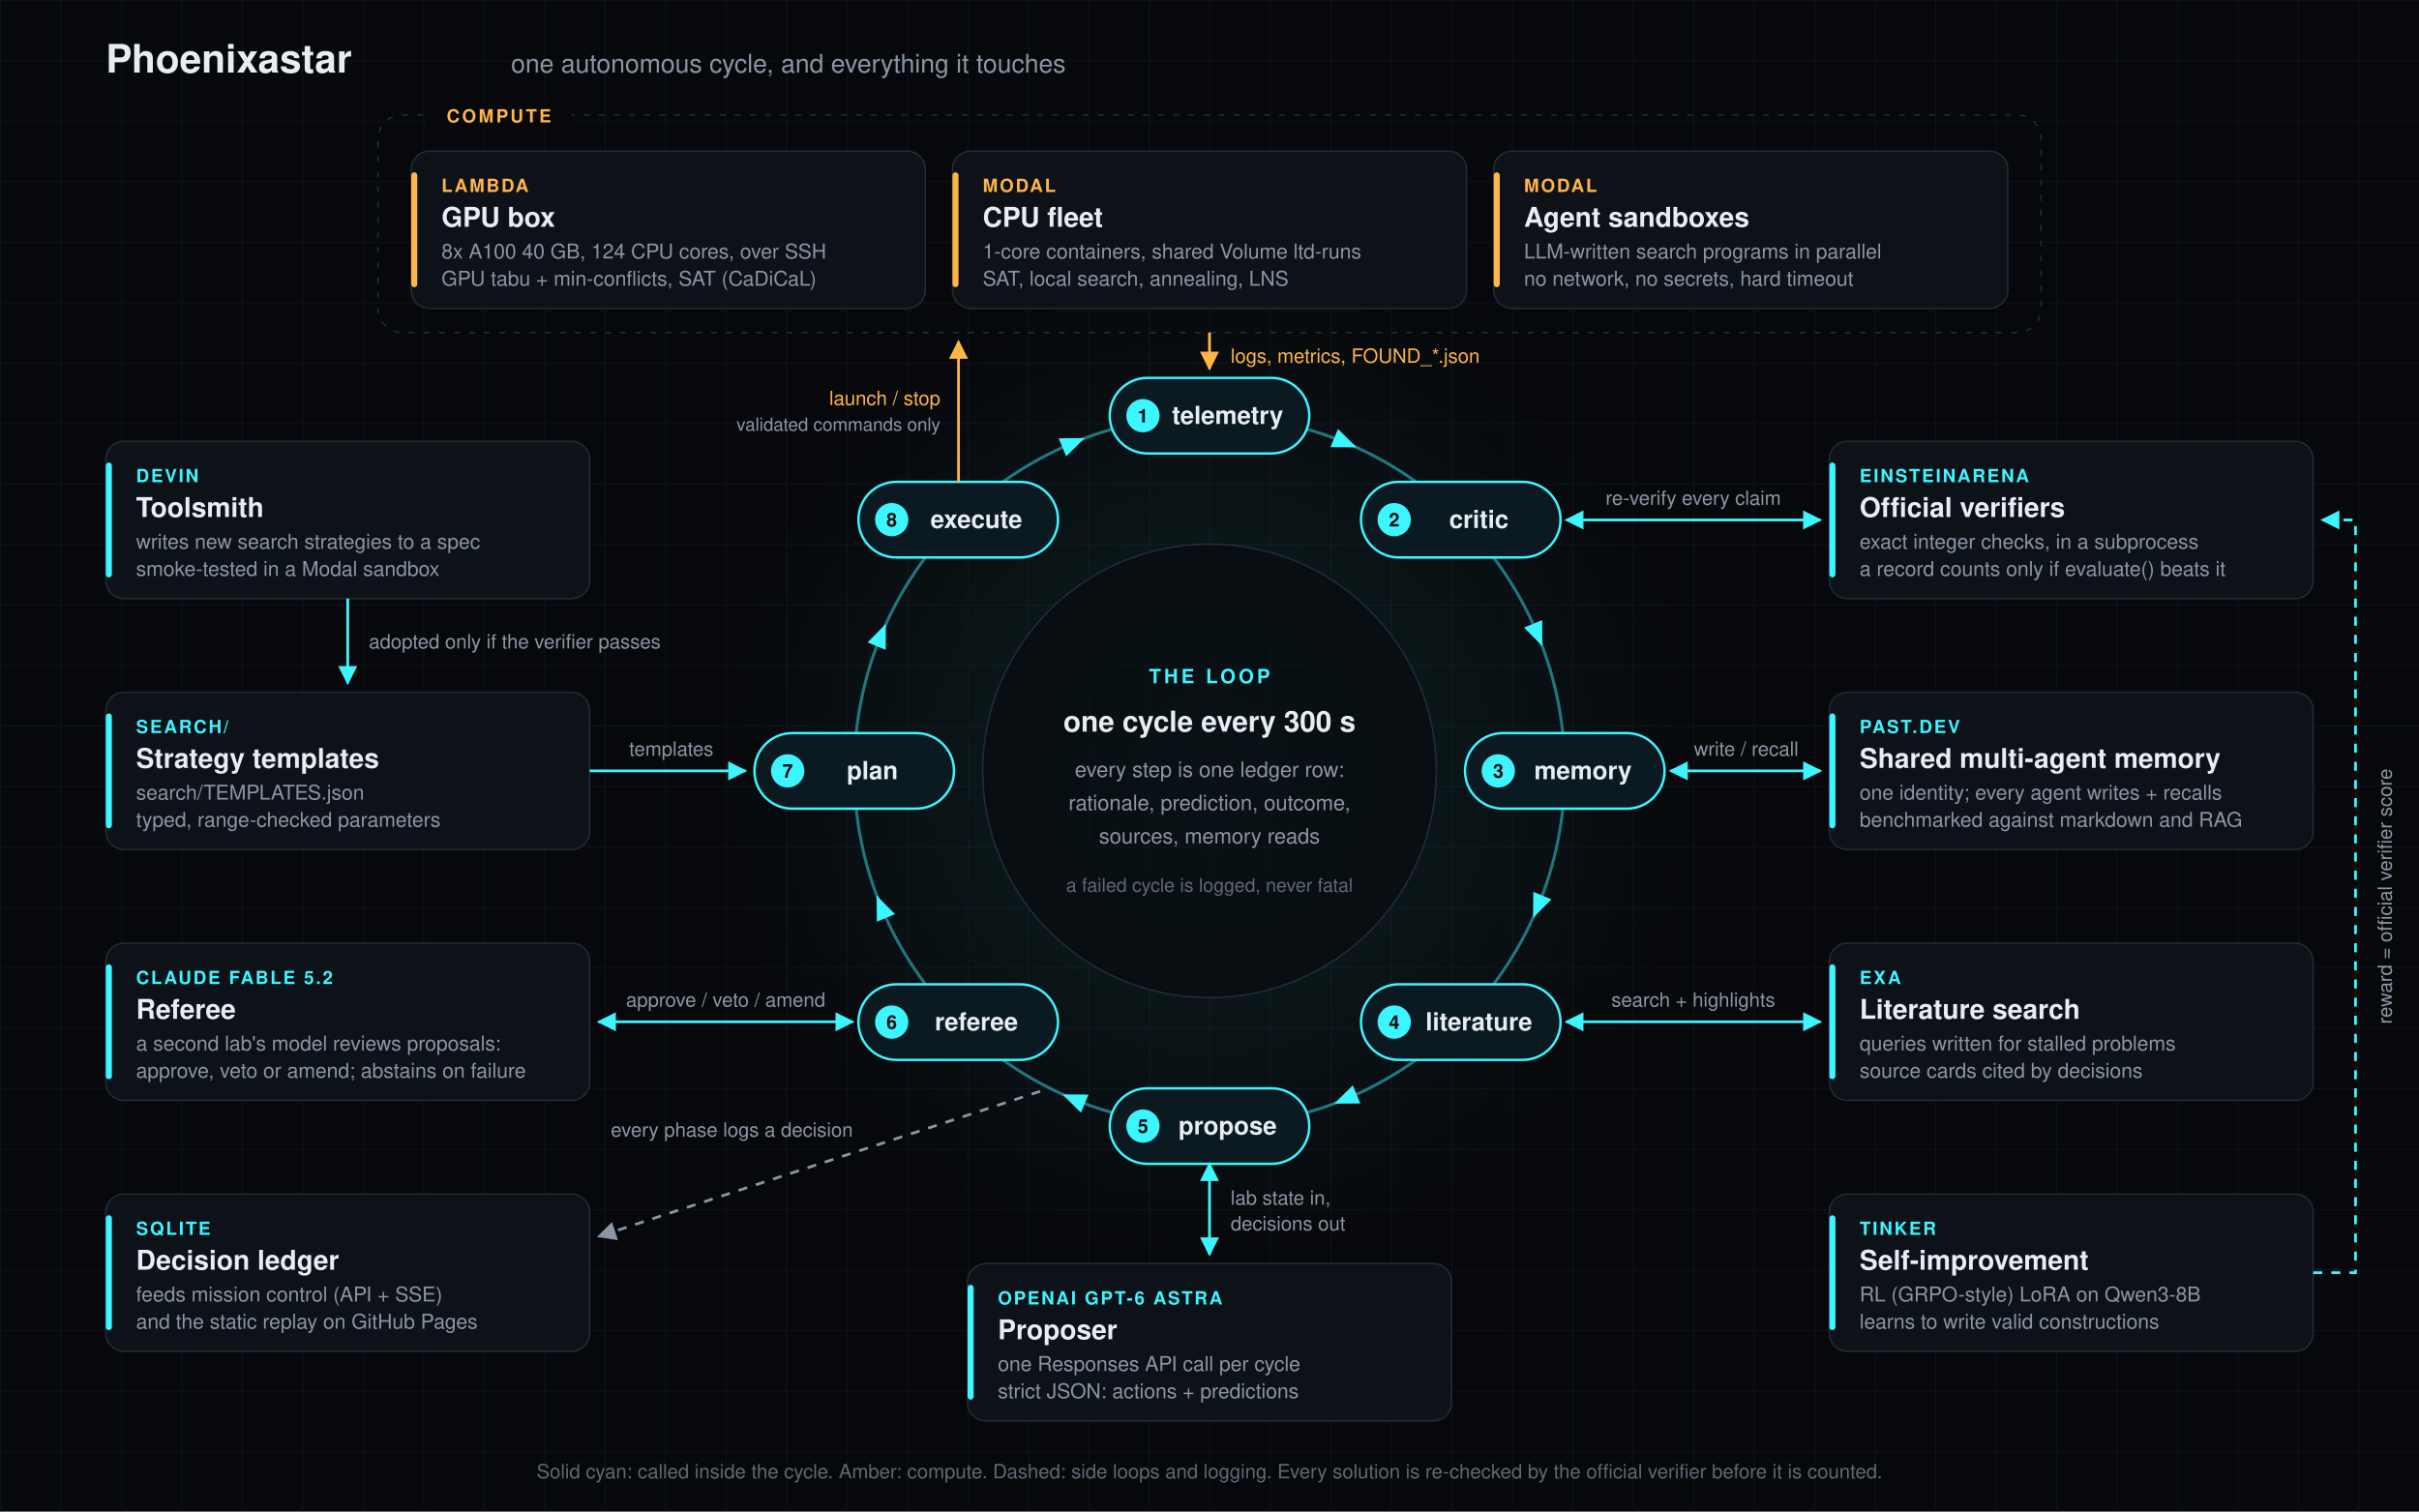
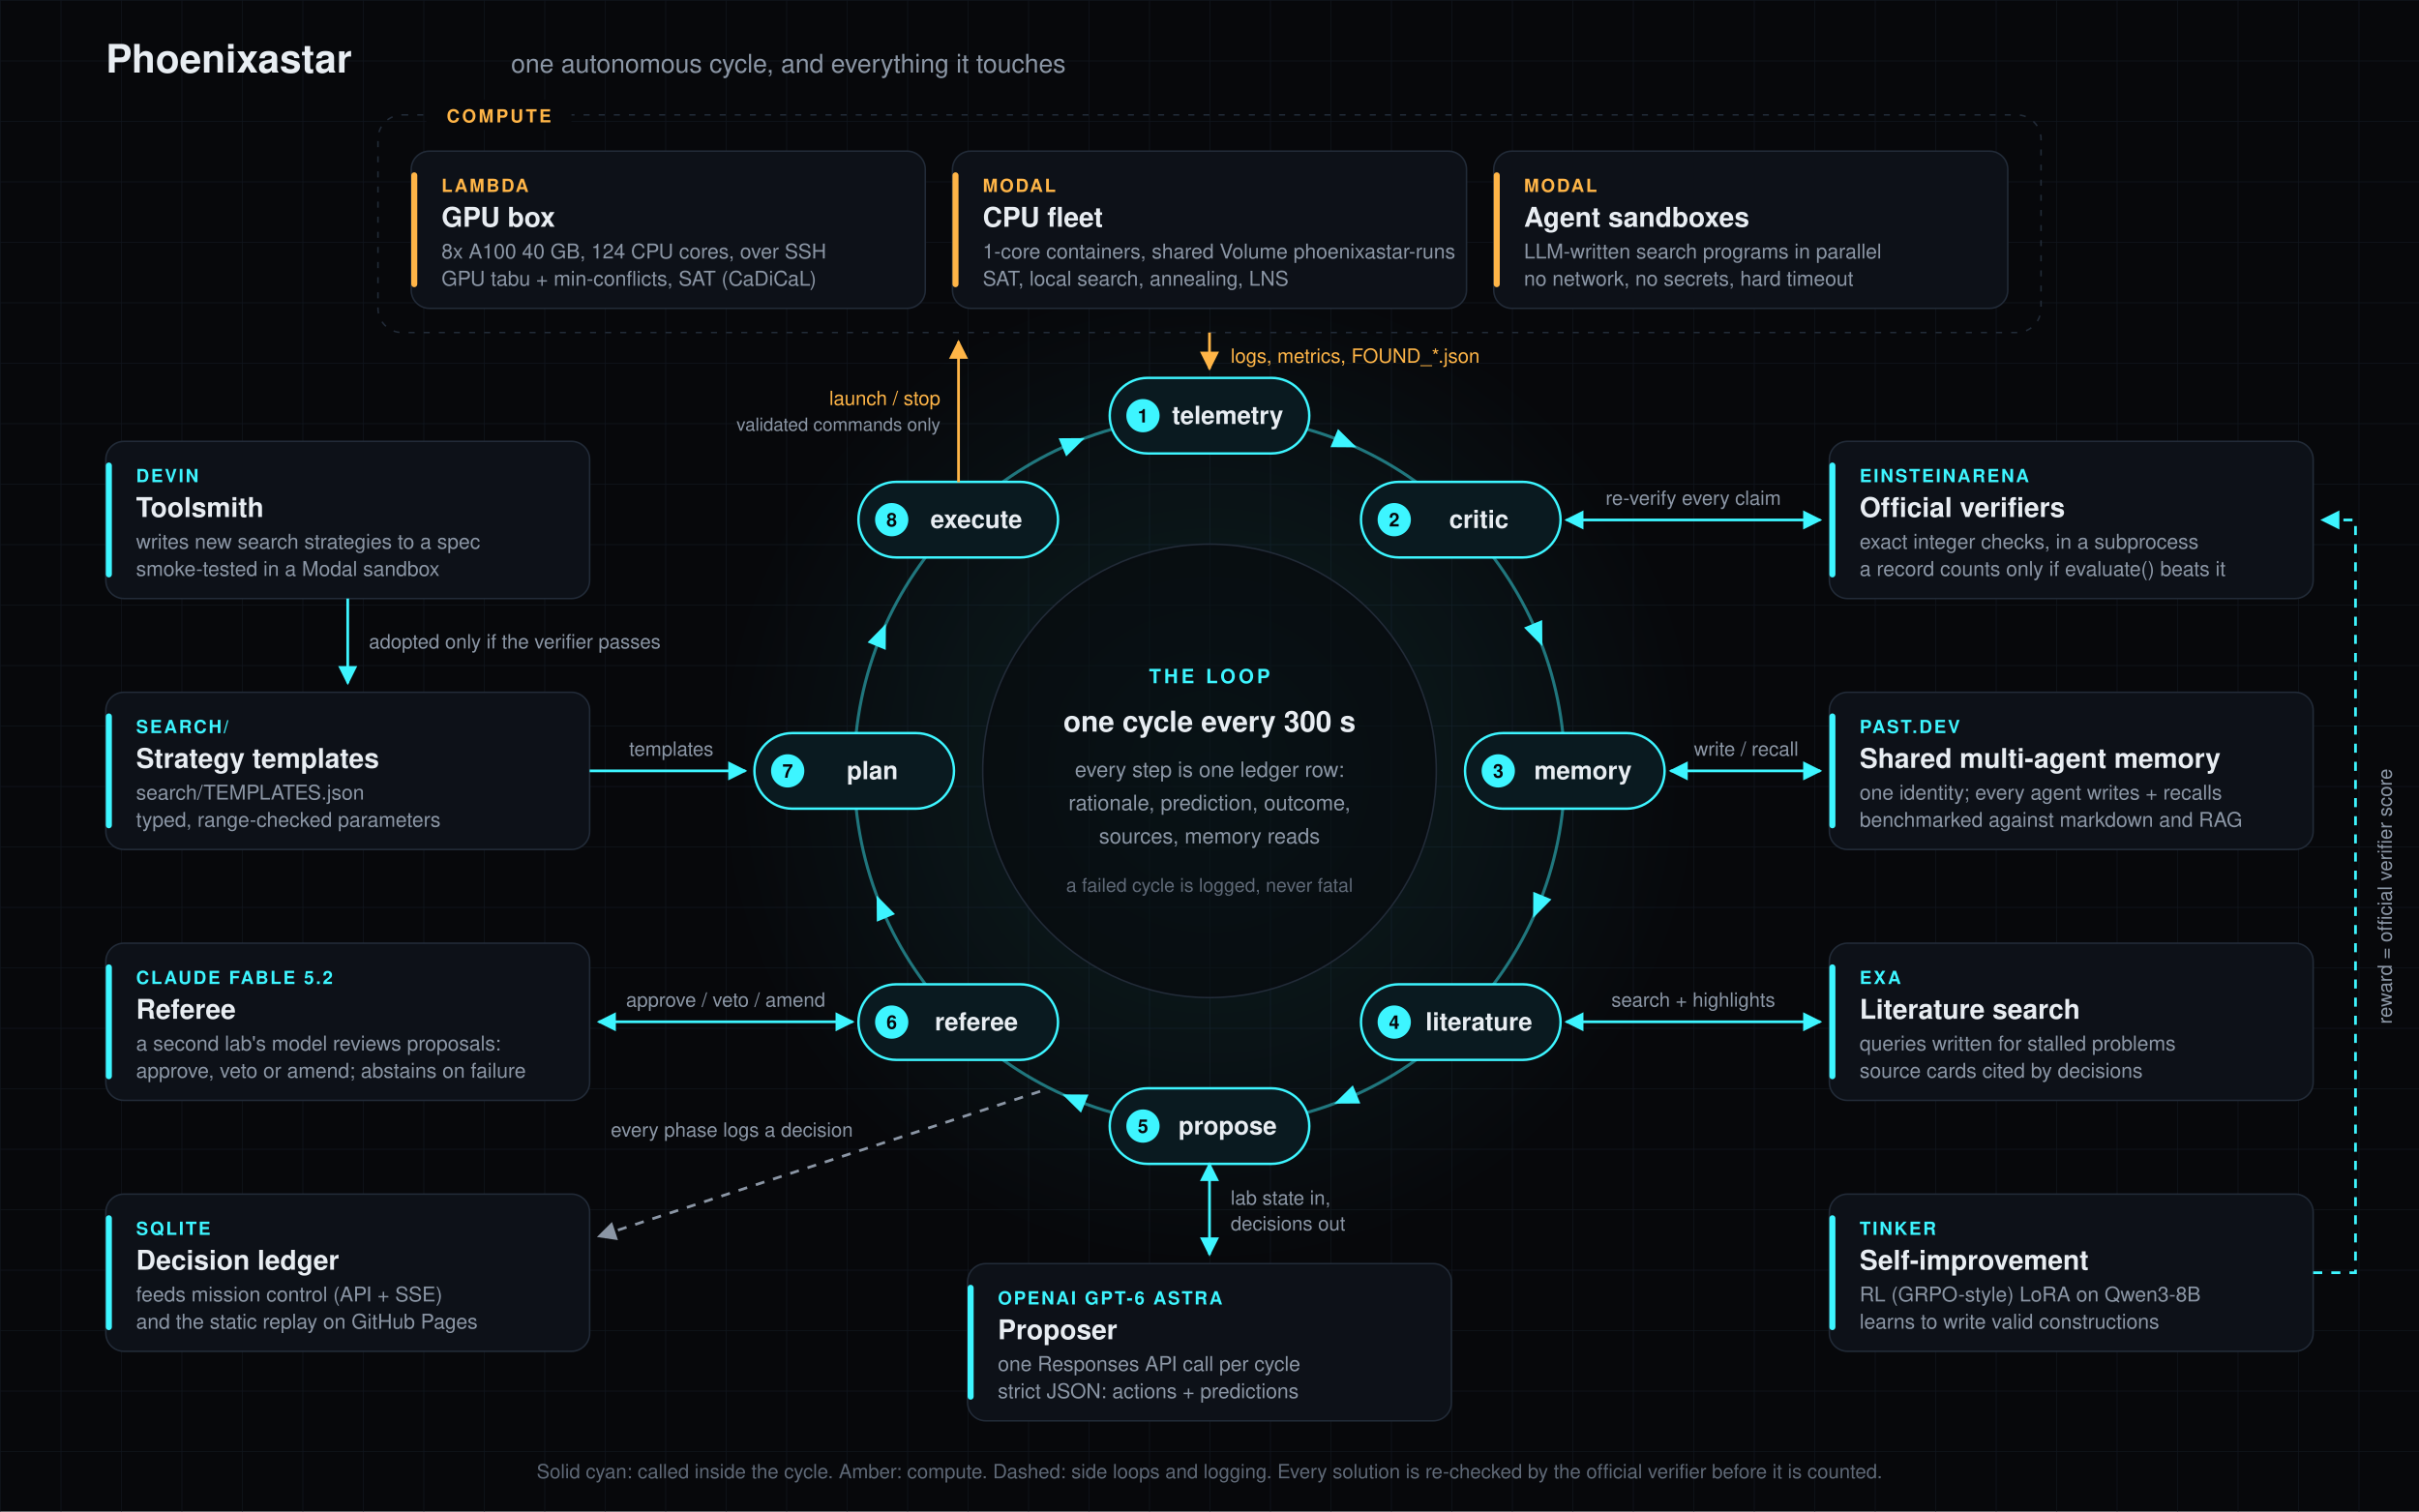
<svg xmlns="http://www.w3.org/2000/svg" viewBox="0 0 1600 1000" width="1600" height="1000" role="img" aria-labelledby="t d" font-family="-apple-system, BlinkMacSystemFont, 'Segoe UI', Helvetica, Arial, sans-serif">
  <defs>
    <pattern id="grid" width="40" height="40" patternUnits="userSpaceOnUse">
      <path d="M40 0H0V40" fill="none" stroke="#10151C" stroke-width="1" />
    </pattern>
    <radialGradient id="glow" cx="50%" cy="50%" r="50%">
      <stop offset="0" stop-color="#3DF5FF" stop-opacity="0.10" />
      <stop offset="1" stop-color="#3DF5FF" stop-opacity="0" />
    </radialGradient>
    <marker id="ac" viewBox="0 0 10 10" refX="9" refY="5" markerWidth="7" markerHeight="7" orient="auto-start-reverse">
      <path d="M0 0L10 5L0 10z" fill="#3DF5FF" />
    </marker>
    <marker id="aa" viewBox="0 0 10 10" refX="9" refY="5" markerWidth="7" markerHeight="7" orient="auto-start-reverse">
      <path d="M0 0L10 5L0 10z" fill="#FFB547" />
    </marker>
    <marker id="am" viewBox="0 0 10 10" refX="9" refY="5" markerWidth="7" markerHeight="7" orient="auto-start-reverse">
      <path d="M0 0L10 5L0 10z" fill="#8B96A5" />
    </marker>
  </defs>
  <rect width="1600" height="1000" fill="#07080B" />
  <rect width="1600" height="1000" fill="url(#grid)" />
  <circle cx="800" cy="510" r="330" fill="url(#glow)" />
  <text x="70" y="48" fill="#E8EDF2" font-size="26" font-weight="700">Phoenixastar</text>
  <text x="338" y="48" fill="#8B96A5" font-size="17">one autonomous cycle, and everything it touches</text>
  <rect x="250" y="76" width="1100" height="144" rx="16" fill="none" stroke="#222B38" stroke-dasharray="4 6" />
  <rect x="282" y="66" width="96" height="20" fill="#07080B" />
  <text x="330" y="81" fill="#FFB547" font-size="12" text-anchor="middle" font-weight="700" letter-spacing="1.6">COMPUTE</text>
  <g>
    <rect x="272" y="100" width="340" height="104" rx="12" fill="#0D1118" stroke="#222B38" />
    <rect x="272" y="114" width="4" height="76" rx="2" fill="#FFB547" />
    <text x="292" y="127" fill="#FFB547" font-size="12" font-weight="700" letter-spacing="1.2">LAMBDA</text>
    <text x="292" y="150" fill="#E8EDF2" font-size="18" font-weight="650">GPU box</text>
    <text x="292" y="171" fill="#8B96A5" font-size="13.5">8x A100 40 GB, 124 CPU cores, over SSH</text>
    <text x="292" y="189" fill="#8B96A5" font-size="13.5">GPU tabu + min-conflicts, SAT (CaDiCaL)</text>
  </g>
  <g>
    <rect x="630" y="100" width="340" height="104" rx="12" fill="#0D1118" stroke="#222B38" />
    <rect x="630" y="114" width="4" height="76" rx="2" fill="#FFB547" />
    <text x="650" y="127" fill="#FFB547" font-size="12" font-weight="700" letter-spacing="1.2">MODAL</text>
    <text x="650" y="150" fill="#E8EDF2" font-size="18" font-weight="650">CPU fleet</text>
-     <text x="650" y="171" fill="#8B96A5" font-size="13.5">1-core containers, shared Volume ltd-runs</text>
+     <text x="650" y="171" fill="#8B96A5" font-size="13.5">1-core containers, shared Volume phoenixastar-runs</text>
    <text x="650" y="189" fill="#8B96A5" font-size="13.5">SAT, local search, annealing, LNS</text>
  </g>
  <g>
    <rect x="988" y="100" width="340" height="104" rx="12" fill="#0D1118" stroke="#222B38" />
    <rect x="988" y="114" width="4" height="76" rx="2" fill="#FFB547" />
    <text x="1008" y="127" fill="#FFB547" font-size="12" font-weight="700" letter-spacing="1.2">MODAL</text>
    <text x="1008" y="150" fill="#E8EDF2" font-size="18" font-weight="650">Agent sandboxes</text>
    <text x="1008" y="171" fill="#8B96A5" font-size="13.5">LLM-written search programs in parallel</text>
    <text x="1008" y="189" fill="#8B96A5" font-size="13.5">no network, no secrets, hard timeout</text>
  </g>
  <circle cx="800" cy="510" r="235" fill="none" stroke="#3DF5FF" stroke-opacity="0.45" stroke-width="2" />
  <circle cx="800" cy="510" r="150" fill="#07080B" fill-opacity="0.55" stroke="#222B38" />
  <path d="M-8 -6.5L8 0L-8 6.5z" fill="#3DF5FF" transform="translate(889.9 292.9) rotate(22.5)" />
  <path d="M-8 -6.5L8 0L-8 6.5z" fill="#3DF5FF" transform="translate(1017.1 420.1) rotate(67.5)" />
  <path d="M-8 -6.5L8 0L-8 6.5z" fill="#3DF5FF" transform="translate(1017.1 599.9) rotate(112.5)" />
  <path d="M-8 -6.5L8 0L-8 6.5z" fill="#3DF5FF" transform="translate(889.9 727.1) rotate(157.5)" />
  <path d="M-8 -6.5L8 0L-8 6.5z" fill="#3DF5FF" transform="translate(710.1 727.1) rotate(202.5)" />
  <path d="M-8 -6.5L8 0L-8 6.5z" fill="#3DF5FF" transform="translate(582.9 599.9) rotate(247.5)" />
  <path d="M-8 -6.5L8 0L-8 6.5z" fill="#3DF5FF" transform="translate(582.9 420.1) rotate(292.5)" />
  <path d="M-8 -6.5L8 0L-8 6.5z" fill="#3DF5FF" transform="translate(710.1 292.9) rotate(337.5)" />
  <g>
    <rect x="734.0" y="250.0" width="132" height="50" rx="25" fill="#0A1A20" stroke="#3DF5FF" stroke-width="1.6" />
    <circle cx="756.0" cy="275.0" r="11" fill="#3DF5FF" />
    <text x="756.0" y="279.5" fill="#07080B" font-size="12.5" font-weight="700" text-anchor="middle">1</text>
    <text x="812.0" y="280.5" fill="#E8EDF2" font-size="16.5" font-weight="600" text-anchor="middle">telemetry</text>
  </g>
  <g>
    <rect x="900.2" y="318.8" width="132" height="50" rx="25" fill="#0A1A20" stroke="#3DF5FF" stroke-width="1.6" />
    <circle cx="922.2" cy="343.8" r="11" fill="#3DF5FF" />
    <text x="922.2" y="348.3" fill="#07080B" font-size="12.5" font-weight="700" text-anchor="middle">2</text>
    <text x="978.2" y="349.3" fill="#E8EDF2" font-size="16.5" font-weight="600" text-anchor="middle">critic</text>
  </g>
  <g>
    <rect x="969.0" y="485.0" width="132" height="50" rx="25" fill="#0A1A20" stroke="#3DF5FF" stroke-width="1.6" />
    <circle cx="991.0" cy="510.0" r="11" fill="#3DF5FF" />
    <text x="991.0" y="514.5" fill="#07080B" font-size="12.5" font-weight="700" text-anchor="middle">3</text>
    <text x="1047.0" y="515.5" fill="#E8EDF2" font-size="16.5" font-weight="600" text-anchor="middle">memory</text>
  </g>
  <g>
    <rect x="900.2" y="651.2" width="132" height="50" rx="25" fill="#0A1A20" stroke="#3DF5FF" stroke-width="1.6" />
    <circle cx="922.2" cy="676.2" r="11" fill="#3DF5FF" />
    <text x="922.2" y="680.7" fill="#07080B" font-size="12.5" font-weight="700" text-anchor="middle">4</text>
    <text x="978.2" y="681.7" fill="#E8EDF2" font-size="16.5" font-weight="600" text-anchor="middle">literature</text>
  </g>
  <g>
    <rect x="734.0" y="720.0" width="132" height="50" rx="25" fill="#0A1A20" stroke="#3DF5FF" stroke-width="1.6" />
    <circle cx="756.0" cy="745.0" r="11" fill="#3DF5FF" />
    <text x="756.0" y="749.5" fill="#07080B" font-size="12.5" font-weight="700" text-anchor="middle">5</text>
    <text x="812.0" y="750.5" fill="#E8EDF2" font-size="16.5" font-weight="600" text-anchor="middle">propose</text>
  </g>
  <g>
    <rect x="567.8" y="651.2" width="132" height="50" rx="25" fill="#0A1A20" stroke="#3DF5FF" stroke-width="1.6" />
    <circle cx="589.8" cy="676.2" r="11" fill="#3DF5FF" />
    <text x="589.8" y="680.7" fill="#07080B" font-size="12.5" font-weight="700" text-anchor="middle">6</text>
    <text x="645.8" y="681.7" fill="#E8EDF2" font-size="16.5" font-weight="600" text-anchor="middle">referee</text>
  </g>
  <g>
    <rect x="499.0" y="485.0" width="132" height="50" rx="25" fill="#0A1A20" stroke="#3DF5FF" stroke-width="1.6" />
    <circle cx="521.0" cy="510.0" r="11" fill="#3DF5FF" />
    <text x="521.0" y="514.5" fill="#07080B" font-size="12.5" font-weight="700" text-anchor="middle">7</text>
    <text x="577.0" y="515.5" fill="#E8EDF2" font-size="16.5" font-weight="600" text-anchor="middle">plan</text>
  </g>
  <g>
    <rect x="567.8" y="318.8" width="132" height="50" rx="25" fill="#0A1A20" stroke="#3DF5FF" stroke-width="1.6" />
    <circle cx="589.8" cy="343.8" r="11" fill="#3DF5FF" />
    <text x="589.8" y="348.3" fill="#07080B" font-size="12.5" font-weight="700" text-anchor="middle">8</text>
    <text x="645.8" y="349.3" fill="#E8EDF2" font-size="16.5" font-weight="600" text-anchor="middle">execute</text>
  </g>
  <text x="800" y="452" fill="#3DF5FF" font-size="13" text-anchor="middle" font-weight="700" letter-spacing="2">THE LOOP</text>
  <text x="800" y="484" fill="#E8EDF2" font-size="19" text-anchor="middle" font-weight="650">one cycle every 300 s</text>
  <text x="800" y="514" fill="#8B96A5" font-size="14" text-anchor="middle">every step is one ledger row:</text>
  <text x="800" y="536" fill="#8B96A5" font-size="14" text-anchor="middle">rationale, prediction, outcome,</text>
  <text x="800" y="558" fill="#8B96A5" font-size="14" text-anchor="middle">sources, memory reads</text>
  <text x="800" y="590" fill="#5E6876" font-size="12.5" text-anchor="middle">a failed cycle is logged, never fatal</text>
  <path d="M634 319 L634 226" fill="none" stroke="#FFB547" stroke-width="1.8" marker-end="url(#aa)" />
  <text x="622" y="268" fill="#FFB547" font-size="13" text-anchor="end">launch / stop</text>
  <text x="622" y="285" fill="#8B96A5" font-size="12" text-anchor="end">validated commands only</text>
  <path d="M800 220 L800 244" fill="none" stroke="#FFB547" stroke-width="1.8" marker-end="url(#aa)" />
  <text x="814" y="240" fill="#FFB547" font-size="13" text-anchor="start">logs, metrics, FOUND_*.json</text>
  <g>
    <rect x="1210" y="292" width="320" height="104" rx="12" fill="#0D1118" stroke="#222B38" />
    <rect x="1210" y="306" width="4" height="76" rx="2" fill="#3DF5FF" />
    <text x="1230" y="319" fill="#3DF5FF" font-size="12" font-weight="700" letter-spacing="1.2">EINSTEINARENA</text>
    <text x="1230" y="342" fill="#E8EDF2" font-size="18" font-weight="650">Official verifiers</text>
    <text x="1230" y="363" fill="#8B96A5" font-size="13.5">exact integer checks, in a subprocess</text>
    <text x="1230" y="381" fill="#8B96A5" font-size="13.5">a record counts only if evaluate() beats it</text>
  </g>
  <g>
    <rect x="1210" y="458" width="320" height="104" rx="12" fill="#0D1118" stroke="#222B38" />
    <rect x="1210" y="472" width="4" height="76" rx="2" fill="#3DF5FF" />
    <text x="1230" y="485" fill="#3DF5FF" font-size="12" font-weight="700" letter-spacing="1.2">PAST.DEV</text>
    <text x="1230" y="508" fill="#E8EDF2" font-size="18" font-weight="650">Shared multi-agent memory</text>
    <text x="1230" y="529" fill="#8B96A5" font-size="13.5">one identity; every agent writes + recalls</text>
    <text x="1230" y="547" fill="#8B96A5" font-size="13.5">benchmarked against markdown and RAG</text>
  </g>
  <g>
    <rect x="1210" y="624" width="320" height="104" rx="12" fill="#0D1118" stroke="#222B38" />
    <rect x="1210" y="638" width="4" height="76" rx="2" fill="#3DF5FF" />
    <text x="1230" y="651" fill="#3DF5FF" font-size="12" font-weight="700" letter-spacing="1.2">EXA</text>
    <text x="1230" y="674" fill="#E8EDF2" font-size="18" font-weight="650">Literature search</text>
    <text x="1230" y="695" fill="#8B96A5" font-size="13.5">queries written for stalled problems</text>
    <text x="1230" y="713" fill="#8B96A5" font-size="13.5">source cards cited by decisions</text>
  </g>
  <g>
    <rect x="1210" y="790" width="320" height="104" rx="12" fill="#0D1118" stroke="#222B38" />
    <rect x="1210" y="804" width="4" height="76" rx="2" fill="#3DF5FF" />
    <text x="1230" y="817" fill="#3DF5FF" font-size="12" font-weight="700" letter-spacing="1.2">TINKER</text>
    <text x="1230" y="840" fill="#E8EDF2" font-size="18" font-weight="650">Self-improvement</text>
    <text x="1230" y="861" fill="#8B96A5" font-size="13.5">RL (GRPO-style) LoRA on Qwen3-8B</text>
    <text x="1230" y="879" fill="#8B96A5" font-size="13.5">learns to write valid constructions</text>
  </g>
  <path d="M1036 344 L1204 344" fill="none" stroke="#3DF5FF" stroke-width="1.8" marker-end="url(#ac)" marker-start="url(#ac)" />
  <text x="1120" y="334" fill="#8B96A5" font-size="13" text-anchor="middle">re-verify every claim</text>
  <path d="M1105 510 L1204 510" fill="none" stroke="#3DF5FF" stroke-width="1.8" marker-end="url(#ac)" marker-start="url(#ac)" />
  <text x="1155" y="500" fill="#8B96A5" font-size="13" text-anchor="middle">write / recall</text>
  <path d="M1036 676 L1204 676" fill="none" stroke="#3DF5FF" stroke-width="1.8" marker-end="url(#ac)" marker-start="url(#ac)" />
  <text x="1120" y="666" fill="#8B96A5" font-size="13" text-anchor="middle">search + highlights</text>
  <path d="M1530 842 H1558 V344 H1536" fill="none" stroke="#3DF5FF" stroke-width="1.8" marker-end="url(#ac)" stroke-dasharray="6 6" />
  <text transform="translate(1582 593) rotate(-90)" fill="#8B96A5" font-size="13" text-anchor="middle">reward = official verifier score</text>
  <g>
    <rect x="70" y="292" width="320" height="104" rx="12" fill="#0D1118" stroke="#222B38" />
    <rect x="70" y="306" width="4" height="76" rx="2" fill="#3DF5FF" />
    <text x="90" y="319" fill="#3DF5FF" font-size="12" font-weight="700" letter-spacing="1.2">DEVIN</text>
    <text x="90" y="342" fill="#E8EDF2" font-size="18" font-weight="650">Toolsmith</text>
    <text x="90" y="363" fill="#8B96A5" font-size="13.5">writes new search strategies to a spec</text>
    <text x="90" y="381" fill="#8B96A5" font-size="13.5">smoke-tested in a Modal sandbox</text>
  </g>
  <g>
    <rect x="70" y="458" width="320" height="104" rx="12" fill="#0D1118" stroke="#222B38" />
    <rect x="70" y="472" width="4" height="76" rx="2" fill="#3DF5FF" />
    <text x="90" y="485" fill="#3DF5FF" font-size="12" font-weight="700" letter-spacing="1.2">SEARCH/</text>
    <text x="90" y="508" fill="#E8EDF2" font-size="18" font-weight="650">Strategy templates</text>
    <text x="90" y="529" fill="#8B96A5" font-size="13.5">search/TEMPLATES.json</text>
    <text x="90" y="547" fill="#8B96A5" font-size="13.5">typed, range-checked parameters</text>
  </g>
  <g>
    <rect x="70" y="624" width="320" height="104" rx="12" fill="#0D1118" stroke="#222B38" />
    <rect x="70" y="638" width="4" height="76" rx="2" fill="#3DF5FF" />
    <text x="90" y="651" fill="#3DF5FF" font-size="12" font-weight="700" letter-spacing="1.2">CLAUDE FABLE 5.2</text>
    <text x="90" y="674" fill="#E8EDF2" font-size="18" font-weight="650">Referee</text>
    <text x="90" y="695" fill="#8B96A5" font-size="13.5">a second lab's model reviews proposals:</text>
    <text x="90" y="713" fill="#8B96A5" font-size="13.5">approve, veto or amend; abstains on failure</text>
  </g>
  <g>
    <rect x="70" y="790" width="320" height="104" rx="12" fill="#0D1118" stroke="#222B38" />
    <rect x="70" y="804" width="4" height="76" rx="2" fill="#3DF5FF" />
    <text x="90" y="817" fill="#3DF5FF" font-size="12" font-weight="700" letter-spacing="1.2">SQLITE</text>
    <text x="90" y="840" fill="#E8EDF2" font-size="18" font-weight="650">Decision ledger</text>
    <text x="90" y="861" fill="#8B96A5" font-size="13.5">feeds mission control (API + SSE)</text>
    <text x="90" y="879" fill="#8B96A5" font-size="13.5">and the static replay on GitHub Pages</text>
  </g>
  <path d="M230 396 L230 452" fill="none" stroke="#3DF5FF" stroke-width="1.8" marker-end="url(#ac)" />
  <text x="244" y="429" fill="#8B96A5" font-size="13" text-anchor="start">adopted only if the verifier passes</text>
  <path d="M390 510 L493 510" fill="none" stroke="#3DF5FF" stroke-width="1.8" marker-end="url(#ac)" />
  <text x="444" y="500" fill="#8B96A5" font-size="13" text-anchor="middle">templates</text>
  <path d="M396 676 L564 676" fill="none" stroke="#3DF5FF" stroke-width="1.8" marker-end="url(#ac)" marker-start="url(#ac)" />
  <text x="480" y="666" fill="#8B96A5" font-size="13" text-anchor="middle">approve / veto / amend</text>
  <path d="M688 722 L396 818" fill="none" stroke="#8B96A5" stroke-width="1.8" marker-end="url(#am)" stroke-dasharray="6 6" />
  <text x="404" y="752" fill="#8B96A5" font-size="13" text-anchor="start">every phase logs a decision</text>
  <g>
    <rect x="640" y="836" width="320" height="104" rx="12" fill="#0D1118" stroke="#222B38" />
    <rect x="640" y="850" width="4" height="76" rx="2" fill="#3DF5FF" />
    <text x="660" y="863" fill="#3DF5FF" font-size="12" font-weight="700" letter-spacing="1.2">OPENAI GPT-6 ASTRA</text>
    <text x="660" y="886" fill="#E8EDF2" font-size="18" font-weight="650">Proposer</text>
    <text x="660" y="907" fill="#8B96A5" font-size="13.5">one Responses API call per cycle</text>
    <text x="660" y="925" fill="#8B96A5" font-size="13.5">strict JSON: actions + predictions</text>
  </g>
  <path d="M800 770 L800 830" fill="none" stroke="#3DF5FF" stroke-width="1.8" marker-end="url(#ac)" marker-start="url(#ac)" />
  <text x="814" y="797" fill="#8B96A5" font-size="13" text-anchor="start">lab state in,</text>
  <text x="814" y="814" fill="#8B96A5" font-size="13" text-anchor="start">decisions out</text>
  <text x="800" y="978" fill="#5E6876" font-size="13" text-anchor="middle">Solid cyan: called inside the cycle.  Amber: compute.  Dashed: side loops and logging.  Every solution is re-checked by the official verifier before it is counted.</text>
</svg>
